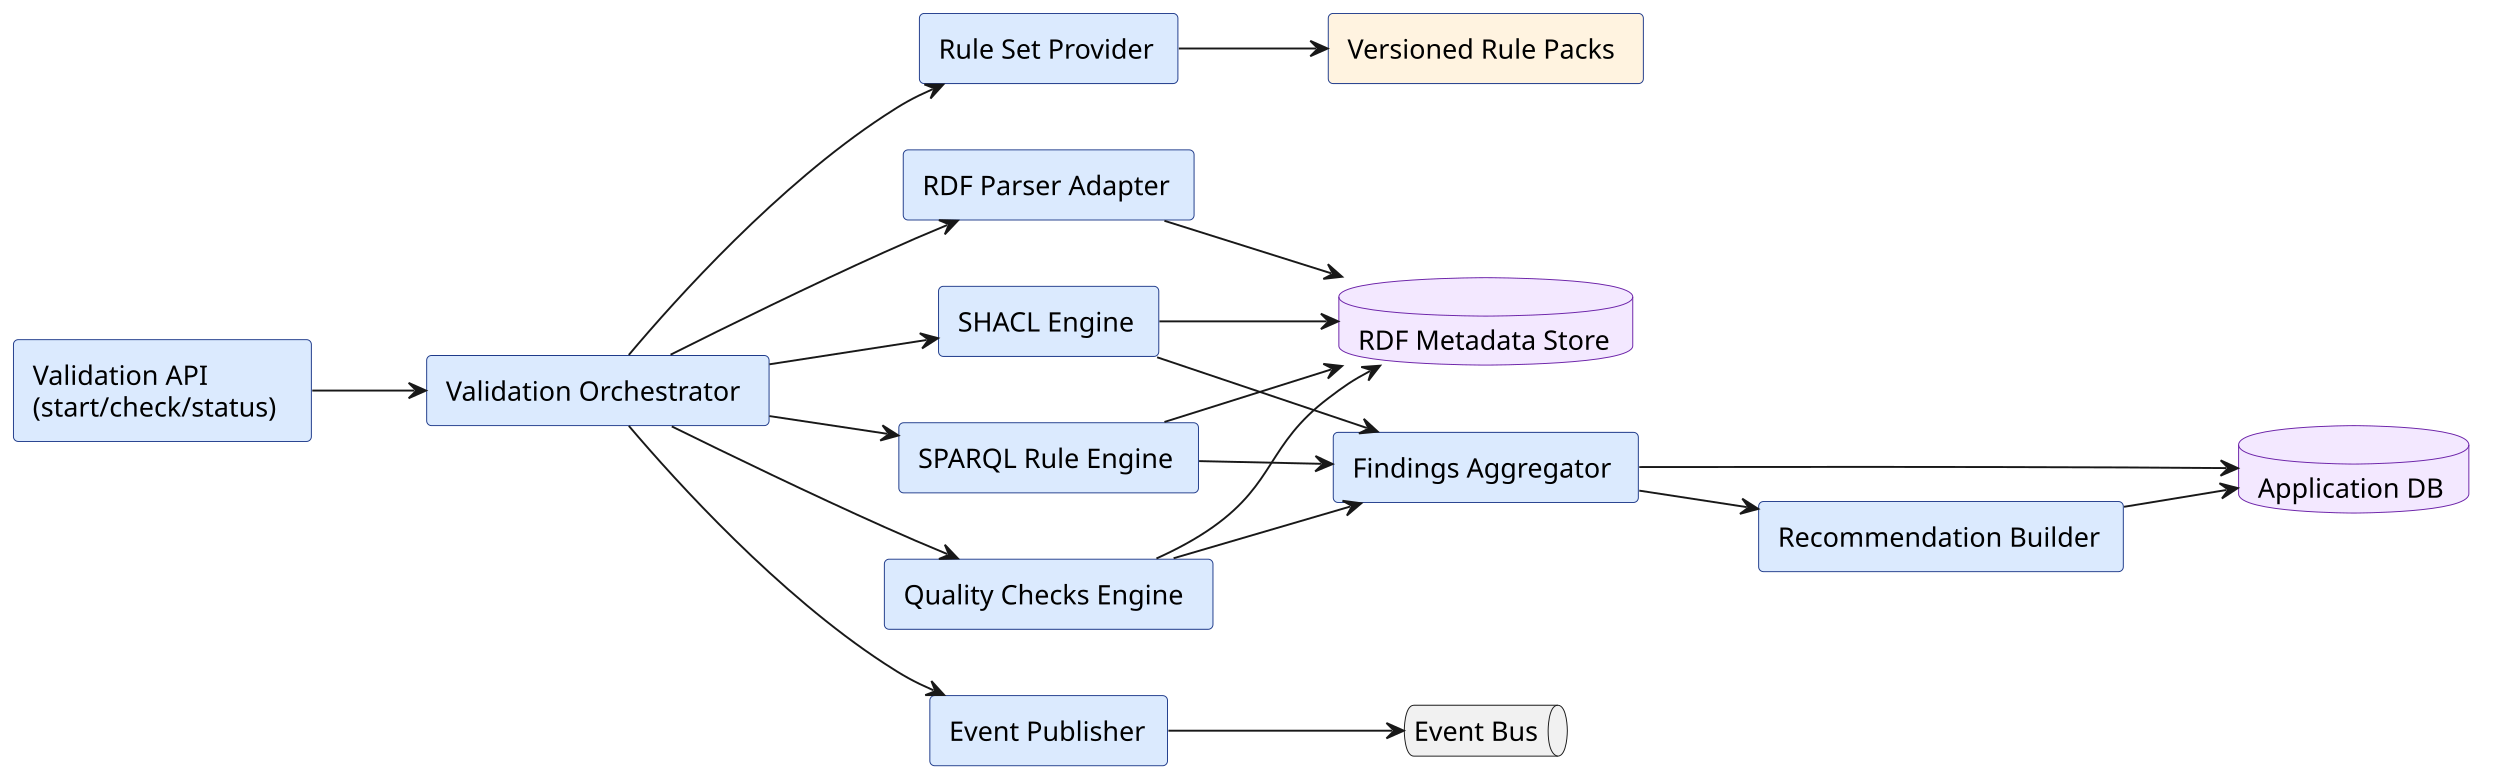
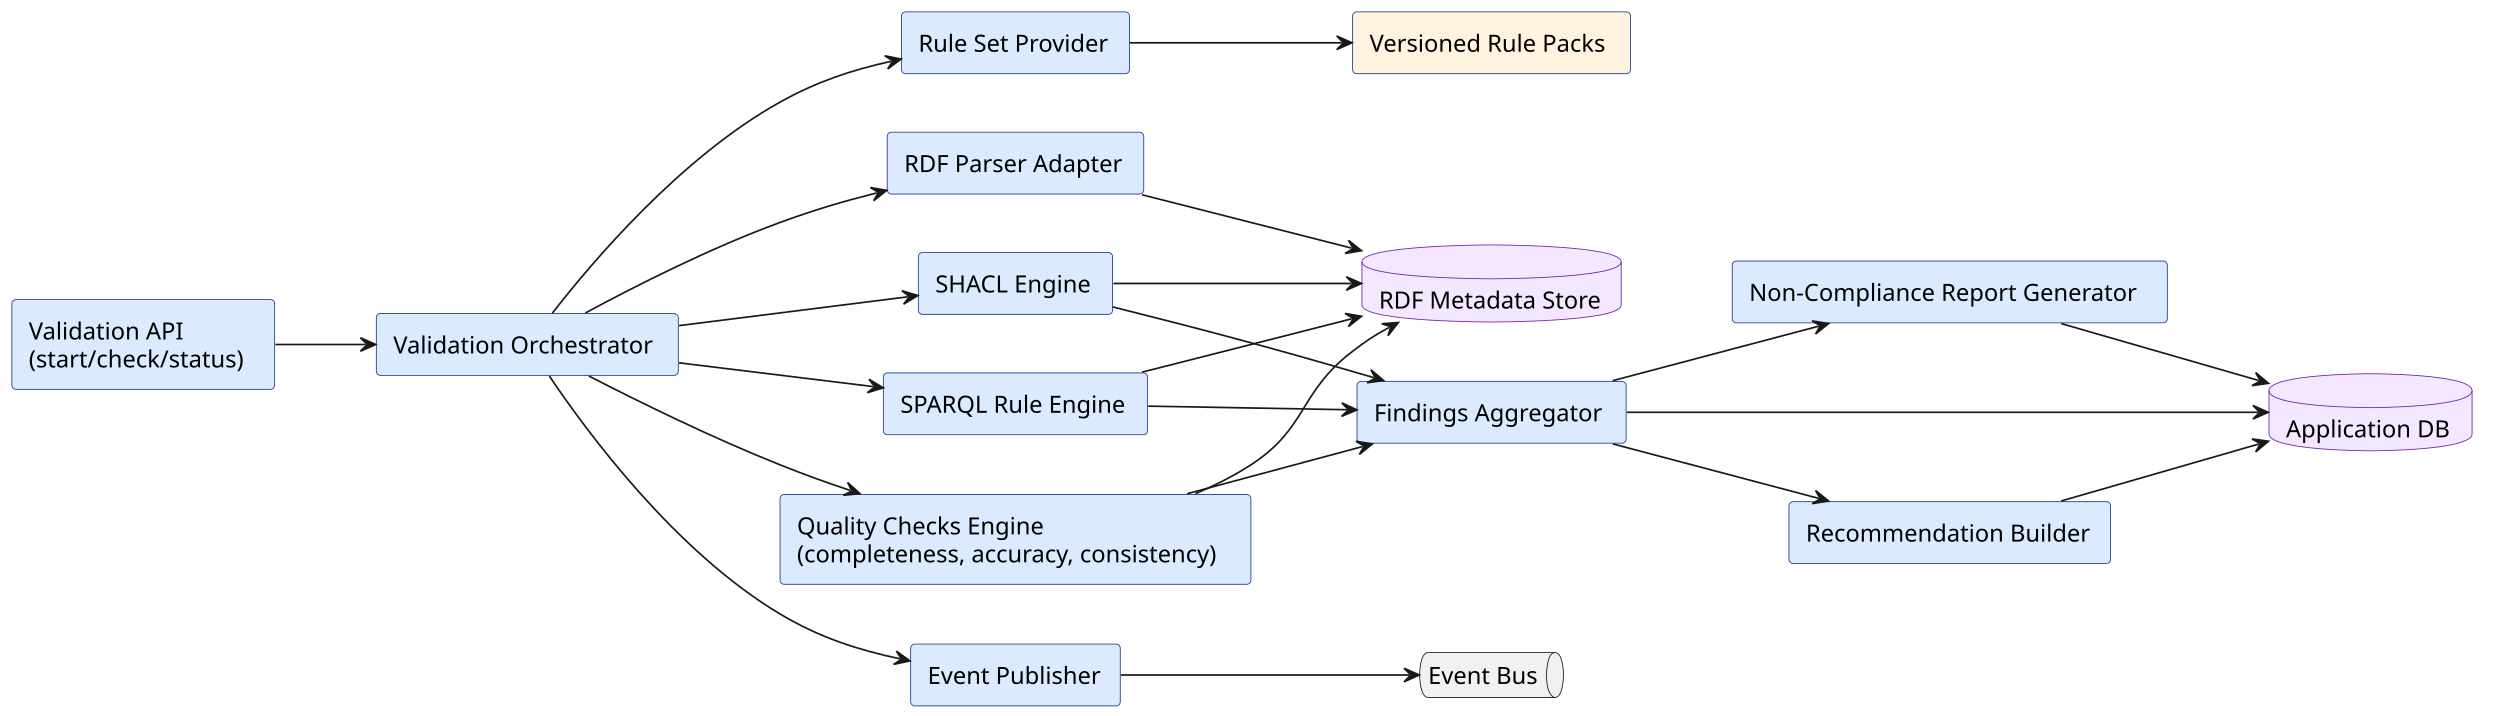
- <svg xmlns="http://www.w3.org/2000/svg" contentStyleType="text/css" data-diagram-type="DESCRIPTION" height="404px" preserveAspectRatio="none" style="width:1301px;height:404px;background:#FFFFFF;" version="1.1" viewBox="0 0 1301 404" width="1301px" zoomAndPan="magnify">
+ <svg xmlns="http://www.w3.org/2000/svg" contentStyleType="text/css" data-diagram-type="DESCRIPTION" height="422px" preserveAspectRatio="none" style="width:1475px;height:422px;background:#FFFFFF;" version="1.1" viewBox="0 0 1475 422" width="1475px" zoomAndPan="magnify">
  <defs />
  <g>
    <g class="entity" data-entity="API" data-source-line="15" data-uid="ent0002" id="entity_API">
      <rect fill="#DBEAFE" height="52.977" rx="2.5" ry="2.5" style="stroke:#1E3A8A;stroke-width:0.5;" width="155.037" x="7" y="176.76" />
      <text fill="#000000" font-family="sans-serif" font-size="14" lengthAdjust="spacing" textLength="93.953" x="17" y="200.295">Validation API</text>
      <text fill="#000000" font-family="sans-serif" font-size="14" lengthAdjust="spacing" textLength="135.037" x="17" y="216.783">(start/check/status)</text>
    </g>
    <g class="entity" data-entity="ORCH" data-source-line="16" data-uid="ent0003" id="entity_ORCH">
      <rect fill="#DBEAFE" height="36.488" rx="2.5" ry="2.5" style="stroke:#1E3A8A;stroke-width:0.5;" width="178.184" x="222.04" y="185" />
      <text fill="#000000" font-family="sans-serif" font-size="14" lengthAdjust="spacing" textLength="158.184" x="232.04" y="208.535">Validation Orchestrator</text>
    </g>
    <g class="entity" data-entity="RULES" data-source-line="17" data-uid="ent0004" id="entity_RULES">
-       <rect fill="#DBEAFE" height="36.488" rx="2.5" ry="2.5" style="stroke:#1E3A8A;stroke-width:0.5;" width="134.523" x="478.46" y="7" />
-       <text fill="#000000" font-family="sans-serif" font-size="14" lengthAdjust="spacing" textLength="114.522" x="488.46" y="30.535">Rule Set Provider</text>
+       <rect fill="#DBEAFE" height="36.488" rx="2.5" ry="2.5" style="stroke:#1E3A8A;stroke-width:0.5;" width="134.523" x="531.87" y="7" />
+       <text fill="#000000" font-family="sans-serif" font-size="14" lengthAdjust="spacing" textLength="114.522" x="541.87" y="30.535">Rule Set Provider</text>
    </g>
    <g class="entity" data-entity="PARSER" data-source-line="18" data-uid="ent0005" id="entity_PARSER">
-       <rect fill="#DBEAFE" height="36.488" rx="2.5" ry="2.5" style="stroke:#1E3A8A;stroke-width:0.5;" width="151.346" x="470.05" y="78" />
-       <text fill="#000000" font-family="sans-serif" font-size="14" lengthAdjust="spacing" textLength="131.346" x="480.05" y="101.535">RDF Parser Adapter</text>
+       <rect fill="#DBEAFE" height="36.488" rx="2.5" ry="2.5" style="stroke:#1E3A8A;stroke-width:0.5;" width="151.346" x="523.46" y="78" />
+       <text fill="#000000" font-family="sans-serif" font-size="14" lengthAdjust="spacing" textLength="131.346" x="533.46" y="101.535">RDF Parser Adapter</text>
    </g>
    <g class="entity" data-entity="SHACL" data-source-line="19" data-uid="ent0006" id="entity_SHACL">
-       <rect fill="#DBEAFE" height="36.488" rx="2.5" ry="2.5" style="stroke:#1E3A8A;stroke-width:0.5;" width="114.609" x="488.42" y="149" />
-       <text fill="#000000" font-family="sans-serif" font-size="14" lengthAdjust="spacing" textLength="94.609" x="498.42" y="172.535">SHACL Engine</text>
+       <rect fill="#DBEAFE" height="36.488" rx="2.5" ry="2.5" style="stroke:#1E3A8A;stroke-width:0.5;" width="114.609" x="541.82" y="149" />
+       <text fill="#000000" font-family="sans-serif" font-size="14" lengthAdjust="spacing" textLength="94.609" x="551.82" y="172.535">SHACL Engine</text>
    </g>
    <g class="entity" data-entity="SPARQL" data-source-line="20" data-uid="ent0007" id="entity_SPARQL">
-       <rect fill="#DBEAFE" height="36.488" rx="2.5" ry="2.5" style="stroke:#1E3A8A;stroke-width:0.5;" width="155.919" x="467.76" y="220" />
-       <text fill="#000000" font-family="sans-serif" font-size="14" lengthAdjust="spacing" textLength="135.919" x="477.76" y="243.535">SPARQL Rule Engine</text>
+       <rect fill="#DBEAFE" height="36.488" rx="2.5" ry="2.5" style="stroke:#1E3A8A;stroke-width:0.5;" width="155.919" x="521.17" y="220" />
+       <text fill="#000000" font-family="sans-serif" font-size="14" lengthAdjust="spacing" textLength="135.919" x="531.17" y="243.535">SPARQL Rule Engine</text>
    </g>
    <g class="entity" data-entity="QCHECK" data-source-line="21" data-uid="ent0008" id="entity_QCHECK">
-       <rect fill="#DBEAFE" height="36.488" rx="2.5" ry="2.5" style="stroke:#1E3A8A;stroke-width:0.5;" width="171.006" x="460.22" y="291" />
-       <text fill="#000000" font-family="sans-serif" font-size="14" lengthAdjust="spacing" textLength="151.006" x="470.22" y="314.535">Quality Checks Engine</text>
+       <rect fill="#DBEAFE" height="52.977" rx="2.5" ry="2.5" style="stroke:#1E3A8A;stroke-width:0.5;" width="277.817" x="460.22" y="291.76" />
+       <text fill="#000000" font-family="sans-serif" font-size="14" lengthAdjust="spacing" textLength="151.006" x="470.22" y="315.295">Quality Checks Engine</text>
+       <text fill="#000000" font-family="sans-serif" font-size="14" lengthAdjust="spacing" textLength="257.817" x="470.22" y="331.783">(completeness, accuracy, consistency)</text>
    </g>
-     <g class="entity" data-entity="AGG" data-source-line="22" data-uid="ent0009" id="entity_AGG">
-       <rect fill="#DBEAFE" height="36.488" rx="2.5" ry="2.5" style="stroke:#1E3A8A;stroke-width:0.5;" width="158.756" x="693.83" y="225" />
-       <text fill="#000000" font-family="sans-serif" font-size="14" lengthAdjust="spacing" textLength="138.756" x="703.83" y="248.535">Findings Aggregator</text>
+     <g class="entity" data-entity="NCREP" data-source-line="22" data-uid="ent0009" id="entity_NCREP">
+       <rect fill="#DBEAFE" height="36.488" rx="2.5" ry="2.5" style="stroke:#1E3A8A;stroke-width:0.5;" width="256.701" x="1022.01" y="154" />
+       <text fill="#000000" font-family="sans-serif" font-size="14" lengthAdjust="spacing" textLength="236.701" x="1032.01" y="177.535">Non-Compliance Report Generator</text>
    </g>
-     <g class="entity" data-entity="RECO" data-source-line="23" data-uid="ent0010" id="entity_RECO">
-       <rect fill="#DBEAFE" height="36.488" rx="2.5" ry="2.5" style="stroke:#1E3A8A;stroke-width:0.5;" width="189.77" x="915.2" y="261" />
-       <text fill="#000000" font-family="sans-serif" font-size="14" lengthAdjust="spacing" textLength="169.77" x="925.2" y="284.535">Recommendation Builder</text>
+     <g class="entity" data-entity="AGG" data-source-line="23" data-uid="ent0010" id="entity_AGG">
+       <rect fill="#DBEAFE" height="36.488" rx="2.5" ry="2.5" style="stroke:#1E3A8A;stroke-width:0.5;" width="158.756" x="800.65" y="225" />
+       <text fill="#000000" font-family="sans-serif" font-size="14" lengthAdjust="spacing" textLength="138.756" x="810.65" y="248.535">Findings Aggregator</text>
    </g>
-     <g class="entity" data-entity="PUB" data-source-line="24" data-uid="ent0011" id="entity_PUB">
-       <rect fill="#DBEAFE" height="36.488" rx="2.5" ry="2.5" style="stroke:#1E3A8A;stroke-width:0.5;" width="123.674" x="483.89" y="362" />
-       <text fill="#000000" font-family="sans-serif" font-size="14" lengthAdjust="spacing" textLength="103.674" x="493.89" y="385.535">Event Publisher</text>
+     <g class="entity" data-entity="RECO" data-source-line="24" data-uid="ent0011" id="entity_RECO">
+       <rect fill="#DBEAFE" height="36.488" rx="2.5" ry="2.5" style="stroke:#1E3A8A;stroke-width:0.5;" width="189.77" x="1055.48" y="296" />
+       <text fill="#000000" font-family="sans-serif" font-size="14" lengthAdjust="spacing" textLength="169.77" x="1065.48" y="319.535">Recommendation Builder</text>
    </g>
-     <g class="entity" data-entity="META" data-source-line="26" data-uid="ent0012" id="entity_META">
-       <path d="M696.74,154.5 C696.74,144.5 773.213,144.5 773.213,144.5 C773.213,144.5 849.685,144.5 849.685,154.5 L849.685,179.988 C849.685,189.988 773.213,189.988 773.213,189.988 C773.213,189.988 696.74,189.988 696.74,179.988 L696.74,154.5" fill="#F3E8FF" style="stroke:#6B21A8;stroke-width:0.5;" />
-       <path d="M696.74,154.5 C696.74,164.5 773.213,164.5 773.213,164.5 C773.213,164.5 849.685,164.5 849.685,154.5" fill="none" style="stroke:#6B21A8;stroke-width:0.5;" />
-       <text fill="#000000" font-family="sans-serif" font-size="14" lengthAdjust="spacing" textLength="132.945" x="706.74" y="182.035">RDF Metadata Store</text>
+     <g class="entity" data-entity="PUB" data-source-line="25" data-uid="ent0012" id="entity_PUB">
+       <rect fill="#DBEAFE" height="36.488" rx="2.5" ry="2.5" style="stroke:#1E3A8A;stroke-width:0.5;" width="123.674" x="537.29" y="380" />
+       <text fill="#000000" font-family="sans-serif" font-size="14" lengthAdjust="spacing" textLength="103.674" x="547.29" y="403.535">Event Publisher</text>
    </g>
-     <g class="entity" data-entity="APPDB" data-source-line="27" data-uid="ent0013" id="entity_APPDB">
-       <path d="M1164.97,231.5 C1164.97,221.5 1224.879,221.5 1224.879,221.5 C1224.879,221.5 1284.788,221.5 1284.788,231.5 L1284.788,256.988 C1284.788,266.988 1224.879,266.988 1224.879,266.988 C1224.879,266.988 1164.97,266.988 1164.97,256.988 L1164.97,231.5" fill="#F3E8FF" style="stroke:#6B21A8;stroke-width:0.5;" />
-       <path d="M1164.97,231.5 C1164.97,241.5 1224.879,241.5 1224.879,241.5 C1224.879,241.5 1284.788,241.5 1284.788,231.5" fill="none" style="stroke:#6B21A8;stroke-width:0.5;" />
-       <text fill="#000000" font-family="sans-serif" font-size="14" lengthAdjust="spacing" textLength="99.818" x="1174.97" y="259.035">Application DB</text>
+     <g class="entity" data-entity="META" data-source-line="27" data-uid="ent0013" id="entity_META">
+       <path d="M803.55,154.5 C803.55,144.5 880.023,144.5 880.023,144.5 C880.023,144.5 956.495,144.5 956.495,154.5 L956.495,179.988 C956.495,189.988 880.023,189.988 880.023,189.988 C880.023,189.988 803.55,189.988 803.55,179.988 L803.55,154.5" fill="#F3E8FF" style="stroke:#6B21A8;stroke-width:0.5;" />
+       <path d="M803.55,154.5 C803.55,164.5 880.023,164.5 880.023,164.5 C880.023,164.5 956.495,164.5 956.495,154.5" fill="none" style="stroke:#6B21A8;stroke-width:0.5;" />
+       <text fill="#000000" font-family="sans-serif" font-size="14" lengthAdjust="spacing" textLength="132.945" x="813.55" y="182.035">RDF Metadata Store</text>
    </g>
-     <g class="entity" data-entity="BUS" data-source-line="28" data-uid="ent0014" id="entity_BUS">
-       <path d="M735.78,367 L810.646,367 C815.646,367 815.646,380.244 815.646,380.244 C815.646,380.244 815.646,393.488 810.646,393.488 L735.78,393.488 C730.78,393.488 730.78,380.244 730.78,380.244 C730.78,380.244 730.78,367 735.78,367" fill="#F1F1F1" style="stroke:#181818;stroke-width:0.5;" />
-       <path d="M810.646,367 C805.646,367 805.646,380.244 805.646,380.244 C805.646,393.488 810.646,393.488 810.646,393.488" fill="none" style="stroke:#181818;stroke-width:0.5;" />
-       <text fill="#000000" font-family="sans-serif" font-size="14" lengthAdjust="spacing" textLength="64.866" x="735.78" y="385.535">Event Bus</text>
+     <g class="entity" data-entity="APPDB" data-source-line="28" data-uid="ent0014" id="entity_APPDB">
+       <path d="M1338.71,230.5 C1338.71,220.5 1398.619,220.5 1398.619,220.5 C1398.619,220.5 1458.528,220.5 1458.528,230.5 L1458.528,255.988 C1458.528,265.988 1398.619,265.988 1398.619,265.988 C1398.619,265.988 1338.71,265.988 1338.71,255.988 L1338.71,230.5" fill="#F3E8FF" style="stroke:#6B21A8;stroke-width:0.5;" />
+       <path d="M1338.71,230.5 C1338.71,240.5 1398.619,240.5 1398.619,240.5 C1398.619,240.5 1458.528,240.5 1458.528,230.5" fill="none" style="stroke:#6B21A8;stroke-width:0.5;" />
+       <text fill="#000000" font-family="sans-serif" font-size="14" lengthAdjust="spacing" textLength="99.818" x="1348.71" y="258.035">Application DB</text>
    </g>
-     <g class="entity" data-entity="PACKS" data-source-line="29" data-uid="ent0015" id="entity_PACKS">
-       <rect fill="#FFF3E0" height="36.488" rx="2.5" ry="2.5" style="stroke:#1E3A8A;stroke-width:0.5;" width="163.972" x="691.23" y="7" />
-       <text fill="#000000" font-family="sans-serif" font-size="14" lengthAdjust="spacing" textLength="143.972" x="701.23" y="30.535">Versioned Rule Packs</text>
+     <g class="entity" data-entity="BUS" data-source-line="29" data-uid="ent0015" id="entity_BUS">
+       <path d="M842.59,385 L917.456,385 C922.456,385 922.456,398.244 922.456,398.244 C922.456,398.244 922.456,411.488 917.456,411.488 L842.59,411.488 C837.59,411.488 837.59,398.244 837.59,398.244 C837.59,398.244 837.59,385 842.59,385" fill="#F1F1F1" style="stroke:#181818;stroke-width:0.5;" />
+       <path d="M917.456,385 C912.456,385 912.456,398.244 912.456,398.244 C912.456,411.488 917.456,411.488 917.456,411.488" fill="none" style="stroke:#181818;stroke-width:0.5;" />
+       <text fill="#000000" font-family="sans-serif" font-size="14" lengthAdjust="spacing" textLength="64.866" x="842.59" y="403.535">Event Bus</text>
    </g>
-     <g class="link" data-entity-1="API" data-entity-2="ORCH" data-source-line="31" data-uid="lnk16" id="link_API_ORCH">
+     <g class="entity" data-entity="PACKS" data-source-line="30" data-uid="ent0016" id="entity_PACKS">
+       <rect fill="#FFF3E0" height="36.488" rx="2.5" ry="2.5" style="stroke:#1E3A8A;stroke-width:0.5;" width="163.972" x="798.04" y="7" />
+       <text fill="#000000" font-family="sans-serif" font-size="14" lengthAdjust="spacing" textLength="143.972" x="808.04" y="30.535">Versioned Rule Packs</text>
+     </g>
+     <g class="link" data-entity-1="API" data-entity-2="ORCH" data-source-line="32" data-uid="lnk17" id="link_API_ORCH">
      <path d="M162.5,203.25 C181.55,203.25 196.11,203.25 215.66,203.25" fill="none" id="API-to-ORCH" style="stroke:#181818;stroke-width:1;" />
      <polygon fill="#181818" points="221.66,203.25,212.66,199.25,216.66,203.25,212.66,207.25,221.66,203.25" style="stroke:#181818;stroke-width:1;" />
    </g>
-     <g class="link" data-entity-1="ORCH" data-entity-2="RULES" data-source-line="32" data-uid="lnk17" id="link_ORCH_RULES">
-       <path d="M327.22,184.71 C352.21,155.03 404.92,96.5 460.22,60.25 C469.65,54.06 474.859,51.038 485.399,46.398" fill="none" id="ORCH-to-RULES" style="stroke:#181818;stroke-width:1;" />
-       <polygon fill="#181818" points="490.89,43.98,481.041,43.945,486.314,45.995,484.264,51.267,490.89,43.98" style="stroke:#181818;stroke-width:1;" />
+     <g class="link" data-entity-1="ORCH" data-entity-2="RULES" data-source-line="33" data-uid="lnk18" id="link_ORCH_RULES">
+       <path d="M325.88,184.77 C349.73,154.08 401.83,92.77 460.22,60.25 C482.02,48.11 502.224,41.404 525.793,36.154" fill="none" id="ORCH-to-RULES" style="stroke:#181818;stroke-width:1;" />
+       <polygon fill="#181818" points="531.65,34.85,521.996,32.902,526.77,35.937,523.735,40.711,531.65,34.85" style="stroke:#181818;stroke-width:1;" />
    </g>
-     <g class="link" data-entity-1="ORCH" data-entity-2="PARSER" data-source-line="33" data-uid="lnk18" id="link_ORCH_PARSER">
-       <path d="M348.96,184.58 C378.75,169.66 421.89,148.48 460.22,131.25 C472.53,125.71 480.437,122.286 492.917,117.116" fill="none" id="ORCH-to-PARSER" style="stroke:#181818;stroke-width:1;" />
-       <polygon fill="#181818" points="498.46,114.82,488.614,114.569,493.841,116.734,491.676,121.96,498.46,114.82" style="stroke:#181818;stroke-width:1;" />
+     <g class="link" data-entity-1="ORCH" data-entity-2="PARSER" data-source-line="34" data-uid="lnk19" id="link_ORCH_PARSER">
+       <path d="M345.39,184.64 C374.85,168.75 419.41,146.17 460.22,131.25 C480.29,123.91 496.723,118.999 517.393,113.779" fill="none" id="ORCH-to-PARSER" style="stroke:#181818;stroke-width:1;" />
+       <polygon fill="#181818" points="523.21,112.31,513.505,110.635,518.362,113.534,515.463,118.392,523.21,112.31" style="stroke:#181818;stroke-width:1;" />
    </g>
-     <g class="link" data-entity-1="ORCH" data-entity-2="SHACL" data-source-line="34" data-uid="lnk19" id="link_ORCH_SHACL">
-       <path d="M400.39,189.58 C429.82,185.03 455.871,180.998 482.231,176.918" fill="none" id="ORCH-to-SHACL" style="stroke:#181818;stroke-width:1;" />
-       <polygon fill="#181818" points="488.16,176,478.654,173.424,483.219,176.765,479.878,181.33,488.16,176" style="stroke:#181818;stroke-width:1;" />
+     <g class="link" data-entity-1="ORCH" data-entity-2="SHACL" data-source-line="35" data-uid="lnk20" id="link_ORCH_SHACL">
+       <path d="M400.66,192.1 C446.6,186.32 495.397,180.18 535.577,175.12" fill="none" id="ORCH-to-SHACL" style="stroke:#181818;stroke-width:1;" />
+       <polygon fill="#181818" points="541.53,174.37,532.101,171.526,536.569,174.995,533.1,179.463,541.53,174.37" style="stroke:#181818;stroke-width:1;" />
    </g>
-     <g class="link" data-entity-1="ORCH" data-entity-2="SPARQL" data-source-line="35" data-uid="lnk20" id="link_ORCH_SPARQL">
-       <path d="M400.39,216.53 C422.5,219.85 440.106,222.509 461.627,225.739" fill="none" id="ORCH-to-SPARQL" style="stroke:#181818;stroke-width:1;" />
-       <polygon fill="#181818" points="467.56,226.63,459.253,221.338,462.615,225.888,458.066,229.25,467.56,226.63" style="stroke:#181818;stroke-width:1;" />
+     <g class="link" data-entity-1="ORCH" data-entity-2="SPARQL" data-source-line="36" data-uid="lnk21" id="link_ORCH_SPARQL">
+       <path d="M400.66,214.08 C439.22,218.8 478.024,223.552 515.174,228.092" fill="none" id="ORCH-to-SPARQL" style="stroke:#181818;stroke-width:1;" />
+       <polygon fill="#181818" points="521.13,228.82,512.682,223.758,516.167,228.214,511.711,231.699,521.13,228.82" style="stroke:#181818;stroke-width:1;" />
    </g>
-     <g class="link" data-entity-1="ORCH" data-entity-2="QCHECK" data-source-line="36" data-uid="lnk21" id="link_ORCH_QCHECK">
-       <path d="M349.6,221.91 C379.39,236.57 422.21,257.28 460.22,274.25 C472.55,279.75 480.457,283.154 492.937,288.324" fill="none" id="ORCH-to-QCHECK" style="stroke:#181818;stroke-width:1;" />
-       <polygon fill="#181818" points="498.48,290.62,491.696,283.48,493.861,288.706,488.634,290.871,498.48,290.62" style="stroke:#181818;stroke-width:1;" />
+     <g class="link" data-entity-1="ORCH" data-entity-2="QCHECK" data-source-line="37" data-uid="lnk22" id="link_ORCH_QCHECK">
+       <path d="M347.42,221.87 C377.05,237.09 420.74,258.57 460.22,274.25 C475.29,280.23 485.827,284.096 501.667,289.366" fill="none" id="ORCH-to-QCHECK" style="stroke:#181818;stroke-width:1;" />
+       <polygon fill="#181818" points="507.36,291.26,500.083,284.623,502.616,289.682,497.558,292.214,507.36,291.26" style="stroke:#181818;stroke-width:1;" />
    </g>
-     <g class="link" data-entity-1="RULES" data-entity-2="PACKS" data-source-line="38" data-uid="lnk22" id="link_RULES_PACKS">
-       <path d="M613.46,25.25 C637.75,25.25 659.47,25.25 684.88,25.25" fill="none" id="RULES-to-PACKS" style="stroke:#181818;stroke-width:1;" />
-       <polygon fill="#181818" points="690.88,25.25,681.88,21.25,685.88,25.25,681.88,29.25,690.88,25.25" style="stroke:#181818;stroke-width:1;" />
+     <g class="link" data-entity-1="RULES" data-entity-2="PACKS" data-source-line="39" data-uid="lnk23" id="link_RULES_PACKS">
+       <path d="M666.58,25.25 C705.89,25.25 749.98,25.25 791.65,25.25" fill="none" id="RULES-to-PACKS" style="stroke:#181818;stroke-width:1;" />
+       <polygon fill="#181818" points="797.65,25.25,788.65,21.25,792.65,25.25,788.65,29.25,797.65,25.25" style="stroke:#181818;stroke-width:1;" />
    </g>
-     <g class="link" data-entity-1="PARSER" data-entity-2="META" data-source-line="39" data-uid="lnk23" id="link_PARSER_META">
-       <path d="M605.97,114.9 C634.28,123.82 662.737,132.778 692.717,142.218" fill="none" id="PARSER-to-META" style="stroke:#181818;stroke-width:1;" />
-       <polygon fill="#181818" points="698.44,144.02,691.057,137.502,693.671,142.518,688.654,145.132,698.44,144.02" style="stroke:#181818;stroke-width:1;" />
+     <g class="link" data-entity-1="PARSER" data-entity-2="META" data-source-line="40" data-uid="lnk24" id="link_PARSER_META">
+       <path d="M673.85,114.94 C694.61,120.2 717.21,125.94 738.04,131.25 C759.21,136.64 776.367,141.004 797.487,146.404" fill="none" id="PARSER-to-META" style="stroke:#181818;stroke-width:1;" />
+       <polygon fill="#181818" points="803.3,147.89,795.571,141.785,798.456,146.651,793.59,149.536,803.3,147.89" style="stroke:#181818;stroke-width:1;" />
    </g>
-     <g class="link" data-entity-1="SHACL" data-entity-2="META" data-source-line="40" data-uid="lnk24" id="link_SHACL_META">
-       <path d="M603.33,167.25 C631.51,167.25 659.97,167.25 690.4,167.25" fill="none" id="SHACL-to-META" style="stroke:#181818;stroke-width:1;" />
-       <polygon fill="#181818" points="696.4,167.25,687.4,163.25,691.4,167.25,687.4,171.25,696.4,167.25" style="stroke:#181818;stroke-width:1;" />
+     <g class="link" data-entity-1="SHACL" data-entity-2="META" data-source-line="41" data-uid="lnk25" id="link_SHACL_META">
+       <path d="M656.9,167.25 C699.11,167.25 751.13,167.25 797.29,167.25" fill="none" id="SHACL-to-META" style="stroke:#181818;stroke-width:1;" />
+       <polygon fill="#181818" points="803.29,167.25,794.29,163.25,798.29,167.25,794.29,171.25,803.29,167.25" style="stroke:#181818;stroke-width:1;" />
    </g>
-     <g class="link" data-entity-1="SPARQL" data-entity-2="META" data-source-line="41" data-uid="lnk25" id="link_SPARQL_META">
-       <path d="M605.97,219.59 C634.28,210.68 662.737,201.712 692.717,192.272" fill="none" id="SPARQL-to-META" style="stroke:#181818;stroke-width:1;" />
-       <polygon fill="#181818" points="698.44,190.47,688.654,189.358,693.671,191.972,691.057,196.988,698.44,190.47" style="stroke:#181818;stroke-width:1;" />
+     <g class="link" data-entity-1="SPARQL" data-entity-2="META" data-source-line="42" data-uid="lnk26" id="link_SPARQL_META">
+       <path d="M673.85,219.56 C694.61,214.29 717.21,208.55 738.04,203.25 C759.21,197.86 776.367,193.486 797.487,188.086" fill="none" id="SPARQL-to-META" style="stroke:#181818;stroke-width:1;" />
+       <polygon fill="#181818" points="803.3,186.6,793.59,184.954,798.456,187.839,795.571,192.705,803.3,186.6" style="stroke:#181818;stroke-width:1;" />
    </g>
-     <g class="link" data-entity-1="QCHECK" data-entity-2="META" data-source-line="42" data-uid="lnk26" id="link_QCHECK_META">
-       <path d="M601.81,290.64 C612.03,286.04 622.29,280.58 631.23,274.25 C663.84,251.13 659.4,231.42 691.23,207.25 C699.47,200.99 703.543,198.108 712.923,193.118" fill="none" id="QCHECK-to-META" style="stroke:#181818;stroke-width:1;" />
-       <polygon fill="#181818" points="718.22,190.3,708.396,190.995,713.806,192.648,712.153,198.058,718.22,190.3" style="stroke:#181818;stroke-width:1;" />
+     <g class="link" data-entity-1="QCHECK" data-entity-2="META" data-source-line="43" data-uid="lnk27" id="link_QCHECK_META">
+       <path d="M705.26,291.29 C716.74,286.45 727.91,280.8 738.04,274.25 C771.59,252.52 766.21,231.42 798.04,207.25 C806.28,200.99 810.353,198.108 819.733,193.118" fill="none" id="QCHECK-to-META" style="stroke:#181818;stroke-width:1;" />
+       <polygon fill="#181818" points="825.03,190.3,815.206,190.995,820.616,192.648,818.963,198.058,825.03,190.3" style="stroke:#181818;stroke-width:1;" />
    </g>
-     <g class="link" data-entity-1="SHACL" data-entity-2="AGG" data-source-line="44" data-uid="lnk27" id="link_SHACL_AGG">
-       <path d="M602.17,185.93 C637.12,197.71 676.384,210.943 711.294,222.713" fill="none" id="SHACL-to-AGG" style="stroke:#181818;stroke-width:1;" />
-       <polygon fill="#181818" points="716.98,224.63,709.73,217.964,712.242,223.033,707.174,225.545,716.98,224.63" style="stroke:#181818;stroke-width:1;" />
+     <g class="link" data-entity-1="SHACL" data-entity-2="AGG" data-source-line="45" data-uid="lnk28" id="link_SHACL_AGG">
+       <path d="M656.61,181.11 C681.61,187.37 711.34,194.98 738.04,202.25 C763.74,209.24 786.192,215.672 810.582,222.822" fill="none" id="SHACL-to-AGG" style="stroke:#181818;stroke-width:1;" />
+       <polygon fill="#181818" points="816.34,224.51,808.829,218.14,811.542,223.103,806.578,225.817,816.34,224.51" style="stroke:#181818;stroke-width:1;" />
    </g>
-     <g class="link" data-entity-1="SPARQL" data-entity-2="AGG" data-source-line="45" data-uid="lnk28" id="link_SPARQL_AGG">
-       <path d="M624.01,239.96 C646.45,240.46 664.971,240.867 687.501,241.367" fill="none" id="SPARQL-to-AGG" style="stroke:#181818;stroke-width:1;" />
-       <polygon fill="#181818" points="693.5,241.5,684.591,237.301,688.501,241.389,684.413,245.299,693.5,241.5" style="stroke:#181818;stroke-width:1;" />
+     <g class="link" data-entity-1="SPARQL" data-entity-2="AGG" data-source-line="46" data-uid="lnk29" id="link_SPARQL_AGG">
+       <path d="M677.45,239.63 C715.81,240.32 756.071,241.042 794.591,241.732" fill="none" id="SPARQL-to-AGG" style="stroke:#181818;stroke-width:1;" />
+       <polygon fill="#181818" points="800.59,241.84,791.663,237.679,795.591,241.75,791.52,245.678,800.59,241.84" style="stroke:#181818;stroke-width:1;" />
    </g>
-     <g class="link" data-entity-1="QCHECK" data-entity-2="AGG" data-source-line="46" data-uid="lnk29" id="link_QCHECK_AGG">
-       <path d="M610.74,290.51 C641.33,281.55 672.102,272.546 702.672,263.596" fill="none" id="QCHECK-to-AGG" style="stroke:#181818;stroke-width:1;" />
-       <polygon fill="#181818" points="708.43,261.91,698.669,260.6,703.631,263.315,700.917,268.278,708.43,261.91" style="stroke:#181818;stroke-width:1;" />
+     <g class="link" data-entity-1="QCHECK" data-entity-2="AGG" data-source-line="47" data-uid="lnk30" id="link_QCHECK_AGG">
+       <path d="M700.42,291.28 C736.65,281.53 770.926,272.318 803.916,263.448" fill="none" id="QCHECK-to-AGG" style="stroke:#181818;stroke-width:1;" />
+       <polygon fill="#181818" points="809.71,261.89,799.98,260.364,804.881,263.188,802.057,268.09,809.71,261.89" style="stroke:#181818;stroke-width:1;" />
    </g>
-     <g class="link" data-entity-1="AGG" data-entity-2="RECO" data-source-line="47" data-uid="lnk30" id="link_AGG_RECO">
-       <path d="M853.07,255.33 C872.93,258.38 888.509,260.76 909.039,263.91" fill="none" id="AGG-to-RECO" style="stroke:#181818;stroke-width:1;" />
-       <polygon fill="#181818" points="914.97,264.82,906.681,259.501,910.028,264.062,905.467,267.409,914.97,264.82" style="stroke:#181818;stroke-width:1;" />
+     <g class="link" data-entity-1="AGG" data-entity-2="NCREP" data-source-line="48" data-uid="lnk31" id="link_AGG_NCREP">
+       <path d="M951.53,224.59 C990.81,214.2 1033.78,202.824 1073.06,192.434" fill="none" id="AGG-to-NCREP" style="stroke:#181818;stroke-width:1;" />
+       <polygon fill="#181818" points="1078.86,190.9,1069.136,189.334,1074.026,192.179,1071.182,197.069,1078.86,190.9" style="stroke:#181818;stroke-width:1;" />
    </g>
-     <g class="link" data-entity-1="AGG" data-entity-2="APPDB" data-source-line="48" data-uid="lnk31" id="link_AGG_APPDB">
-       <path d="M853.07,243.06 C920.08,242.95 1018.83,242.88 1104.97,243.25 C1124.37,243.33 1139.56,243.426 1158.6,243.596" fill="none" id="AGG-to-APPDB" style="stroke:#181818;stroke-width:1;" />
-       <polygon fill="#181818" points="1164.6,243.65,1155.636,239.57,1159.6,243.605,1155.565,247.57,1164.6,243.65" style="stroke:#181818;stroke-width:1;" />
+     <g class="link" data-entity-1="AGG" data-entity-2="RECO" data-source-line="49" data-uid="lnk32" id="link_AGG_RECO">
+       <path d="M951.53,261.9 C990.81,272.3 1033.78,283.666 1073.06,294.056" fill="none" id="AGG-to-RECO" style="stroke:#181818;stroke-width:1;" />
+       <polygon fill="#181818" points="1078.86,295.59,1071.182,289.421,1074.026,294.311,1069.136,297.156,1078.86,295.59" style="stroke:#181818;stroke-width:1;" />
    </g>
-     <g class="link" data-entity-1="RECO" data-entity-2="APPDB" data-source-line="49" data-uid="lnk32" id="link_RECO_APPDB">
-       <path d="M1105.35,263.74 C1125.47,260.43 1140.26,258.004 1158.62,254.984" fill="none" id="RECO-to-APPDB" style="stroke:#181818;stroke-width:1;" />
-       <polygon fill="#181818" points="1164.54,254.01,1155.01,251.524,1159.606,254.821,1156.309,259.418,1164.54,254.01" style="stroke:#181818;stroke-width:1;" />
+     <g class="link" data-entity-1="NCREP" data-entity-2="APPDB" data-source-line="50" data-uid="lnk33" id="link_NCREP_APPDB">
+       <path d="M1216.06,190.9 C1253.97,201.83 1295.725,213.869 1332.645,224.508" fill="none" id="NCREP-to-APPDB" style="stroke:#181818;stroke-width:1;" />
+       <polygon fill="#181818" points="1338.41,226.17,1330.87,219.834,1333.605,224.785,1328.654,227.521,1338.41,226.17" style="stroke:#181818;stroke-width:1;" />
    </g>
-     <g class="link" data-entity-1="ORCH" data-entity-2="PUB" data-source-line="50" data-uid="lnk33" id="link_ORCH_PUB">
-       <path d="M327.25,221.64 C352.28,251.1 405.05,309.21 460.22,345.25 C469.79,351.5 475.175,354.592 485.854,359.272" fill="none" id="ORCH-to-PUB" style="stroke:#181818;stroke-width:1;" />
-       <polygon fill="#181818" points="491.35,361.68,484.712,354.404,486.77,359.673,481.501,361.731,491.35,361.68" style="stroke:#181818;stroke-width:1;" />
+     <g class="link" data-entity-1="AGG" data-entity-2="APPDB" data-source-line="51" data-uid="lnk34" id="link_AGG_APPDB">
+       <path d="M959.76,243.25 C1063.85,243.25 1238.92,243.25 1332.24,243.25" fill="none" id="AGG-to-APPDB" style="stroke:#181818;stroke-width:1;" />
+       <polygon fill="#181818" points="1338.24,243.25,1329.24,239.25,1333.24,243.25,1329.24,247.25,1338.24,243.25" style="stroke:#181818;stroke-width:1;" />
    </g>
-     <g class="link" data-entity-1="PUB" data-entity-2="BUS" data-source-line="51" data-uid="lnk34" id="link_PUB_BUS">
-       <path d="M608.04,380.25 C646.9,380.25 690.14,380.25 724.51,380.25" fill="none" id="PUB-to-BUS" style="stroke:#181818;stroke-width:1;" />
-       <polygon fill="#181818" points="730.51,380.25,721.51,376.25,725.51,380.25,721.51,384.25,730.51,380.25" style="stroke:#181818;stroke-width:1;" />
+     <g class="link" data-entity-1="RECO" data-entity-2="APPDB" data-source-line="52" data-uid="lnk35" id="link_RECO_APPDB">
+       <path d="M1216.06,295.59 C1253.97,284.66 1295.725,272.622 1332.645,261.981" fill="none" id="RECO-to-APPDB" style="stroke:#181818;stroke-width:1;" />
+       <polygon fill="#181818" points="1338.41,260.32,1328.654,258.969,1333.605,261.705,1330.87,266.656,1338.41,260.32" style="stroke:#181818;stroke-width:1;" />
+     </g>
+     <g class="link" data-entity-1="ORCH" data-entity-2="PUB" data-source-line="53" data-uid="lnk36" id="link_ORCH_PUB">
+       <path d="M324.13,221.91 C346.64,255.35 398.51,325.41 460.22,362.25 C483.38,376.07 505.95,383.409 530.97,388.699" fill="none" id="ORCH-to-PUB" style="stroke:#181818;stroke-width:1;" />
+       <polygon fill="#181818" points="536.84,389.94,528.862,384.165,531.948,388.906,527.207,391.992,536.84,389.94" style="stroke:#181818;stroke-width:1;" />
+     </g>
+     <g class="link" data-entity-1="PUB" data-entity-2="BUS" data-source-line="54" data-uid="lnk37" id="link_PUB_BUS">
+       <path d="M661.33,398.25 C714.73,398.25 784.75,398.25 831.38,398.25" fill="none" id="PUB-to-BUS" style="stroke:#181818;stroke-width:1;" />
+       <polygon fill="#181818" points="837.38,398.25,828.38,394.25,832.38,398.25,828.38,402.25,837.38,398.25" style="stroke:#181818;stroke-width:1;" />
    </g>
  </g>
</svg>
